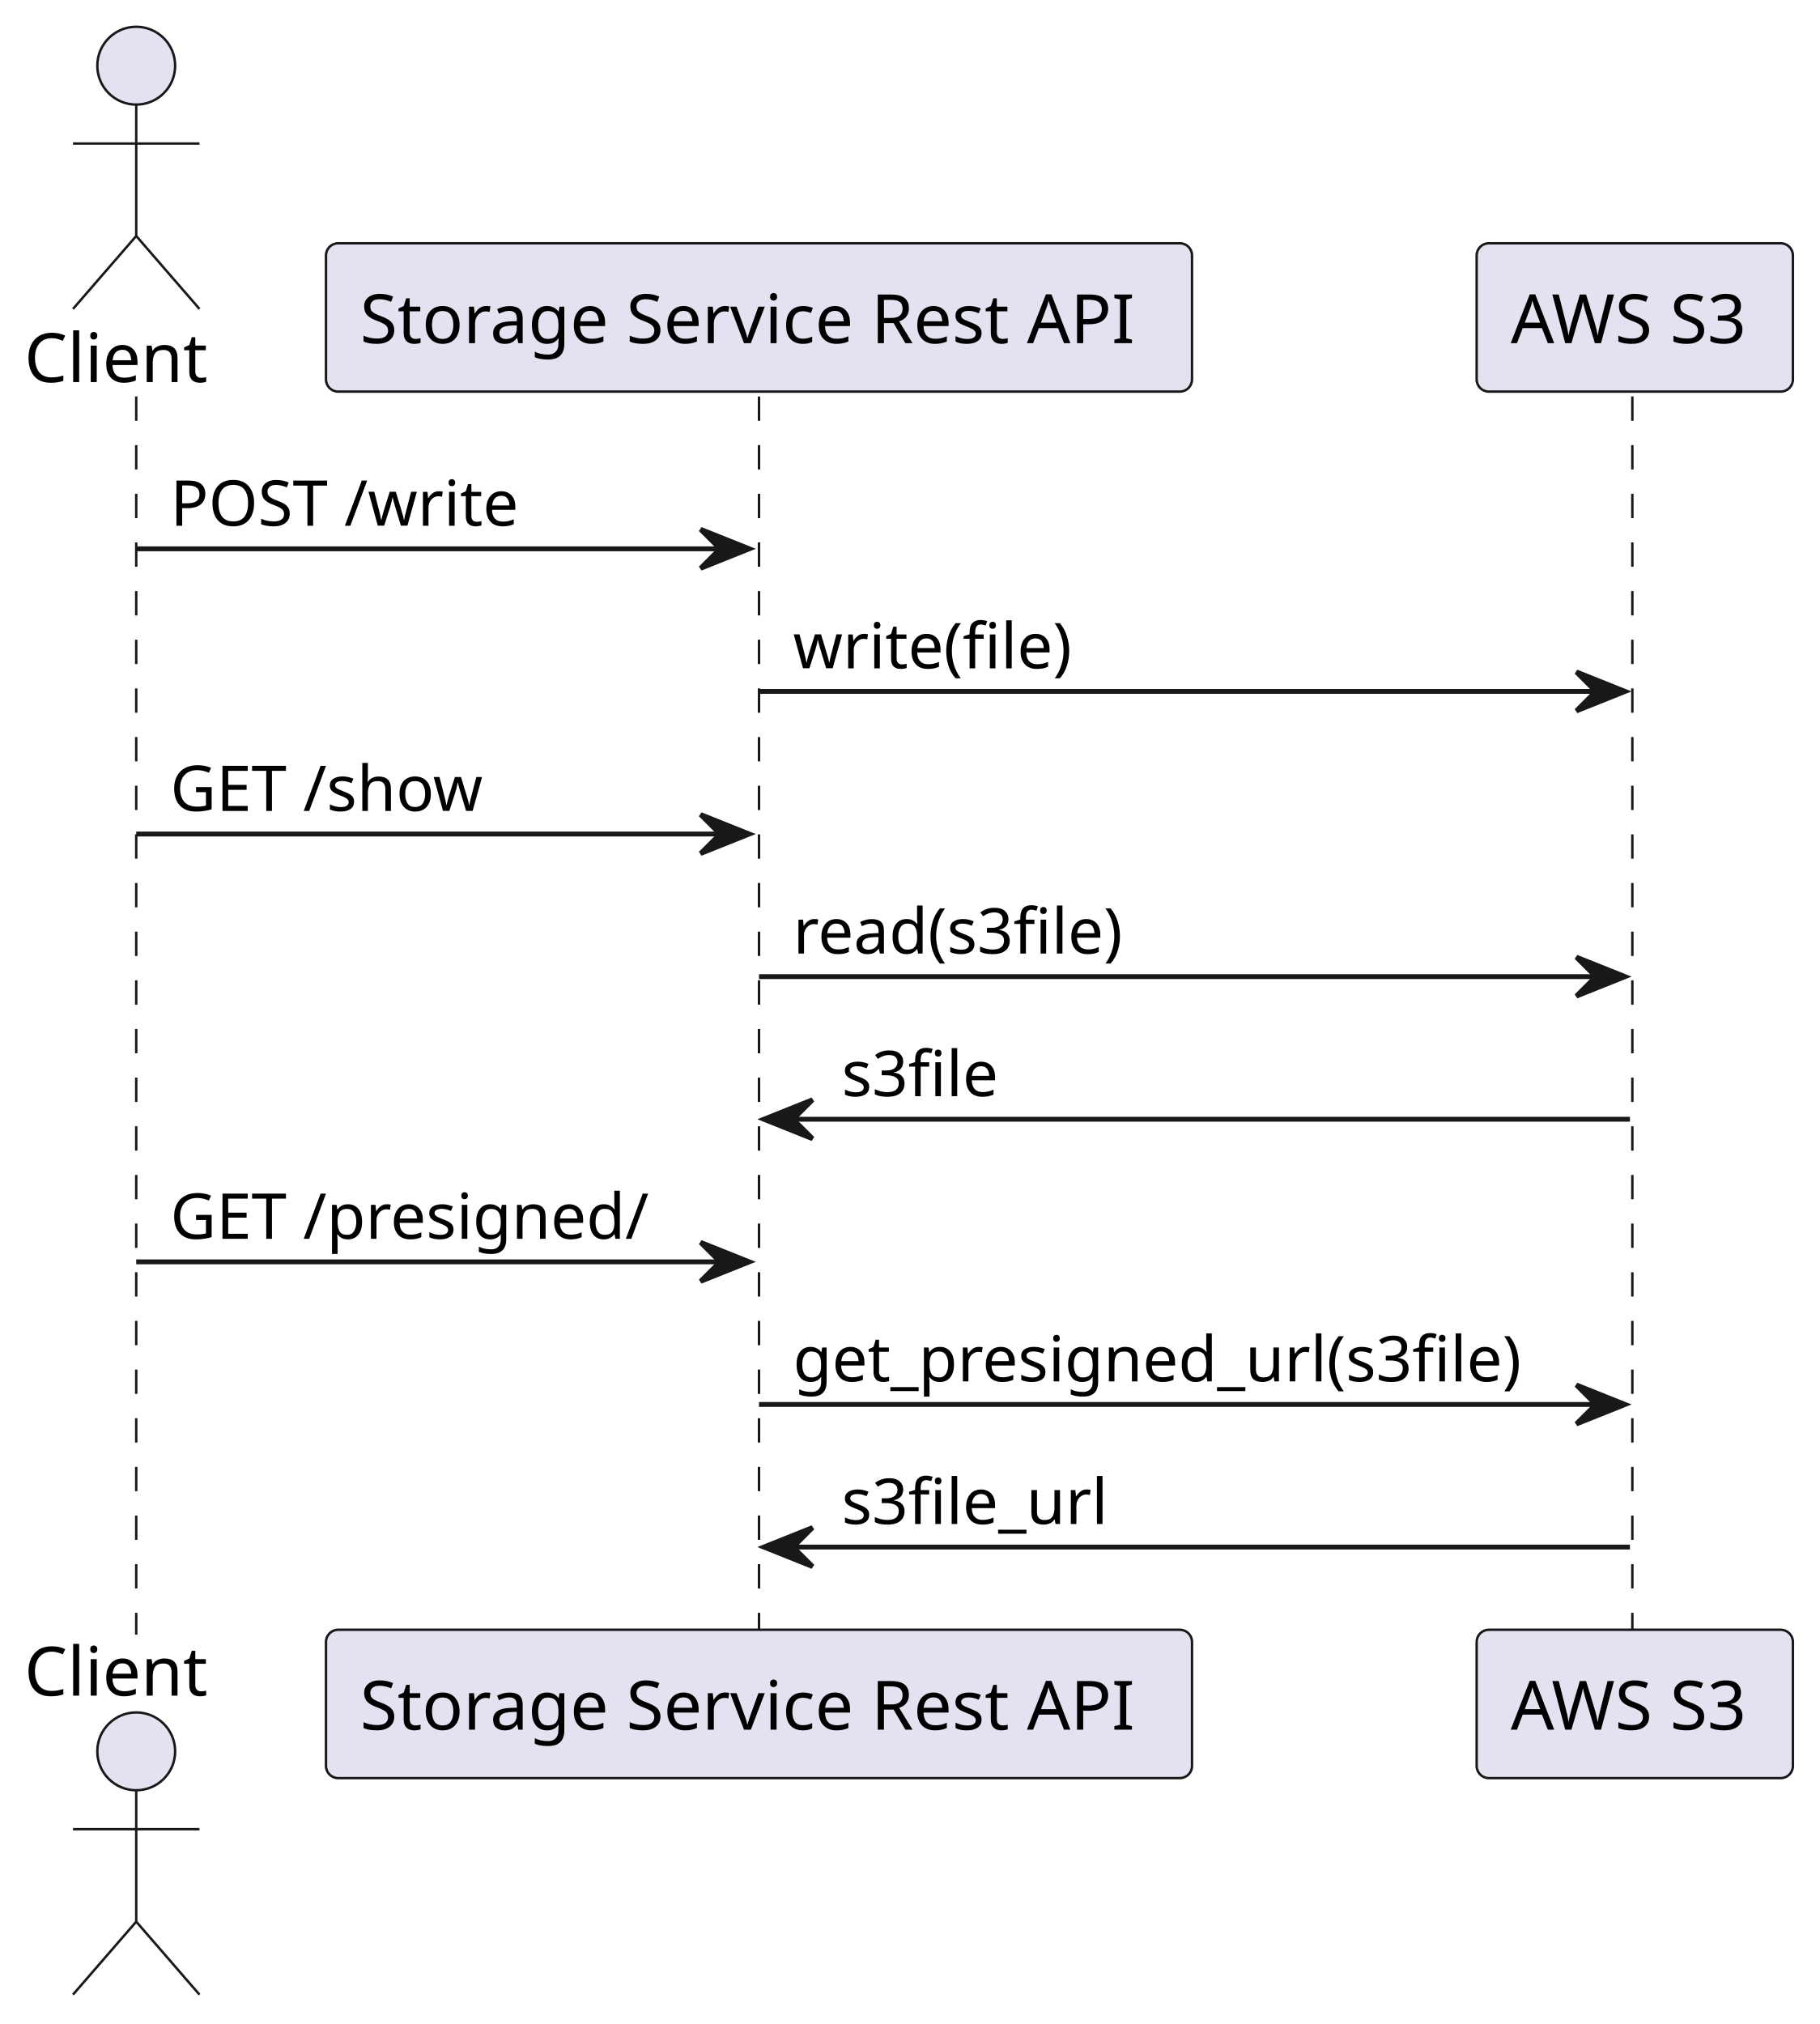
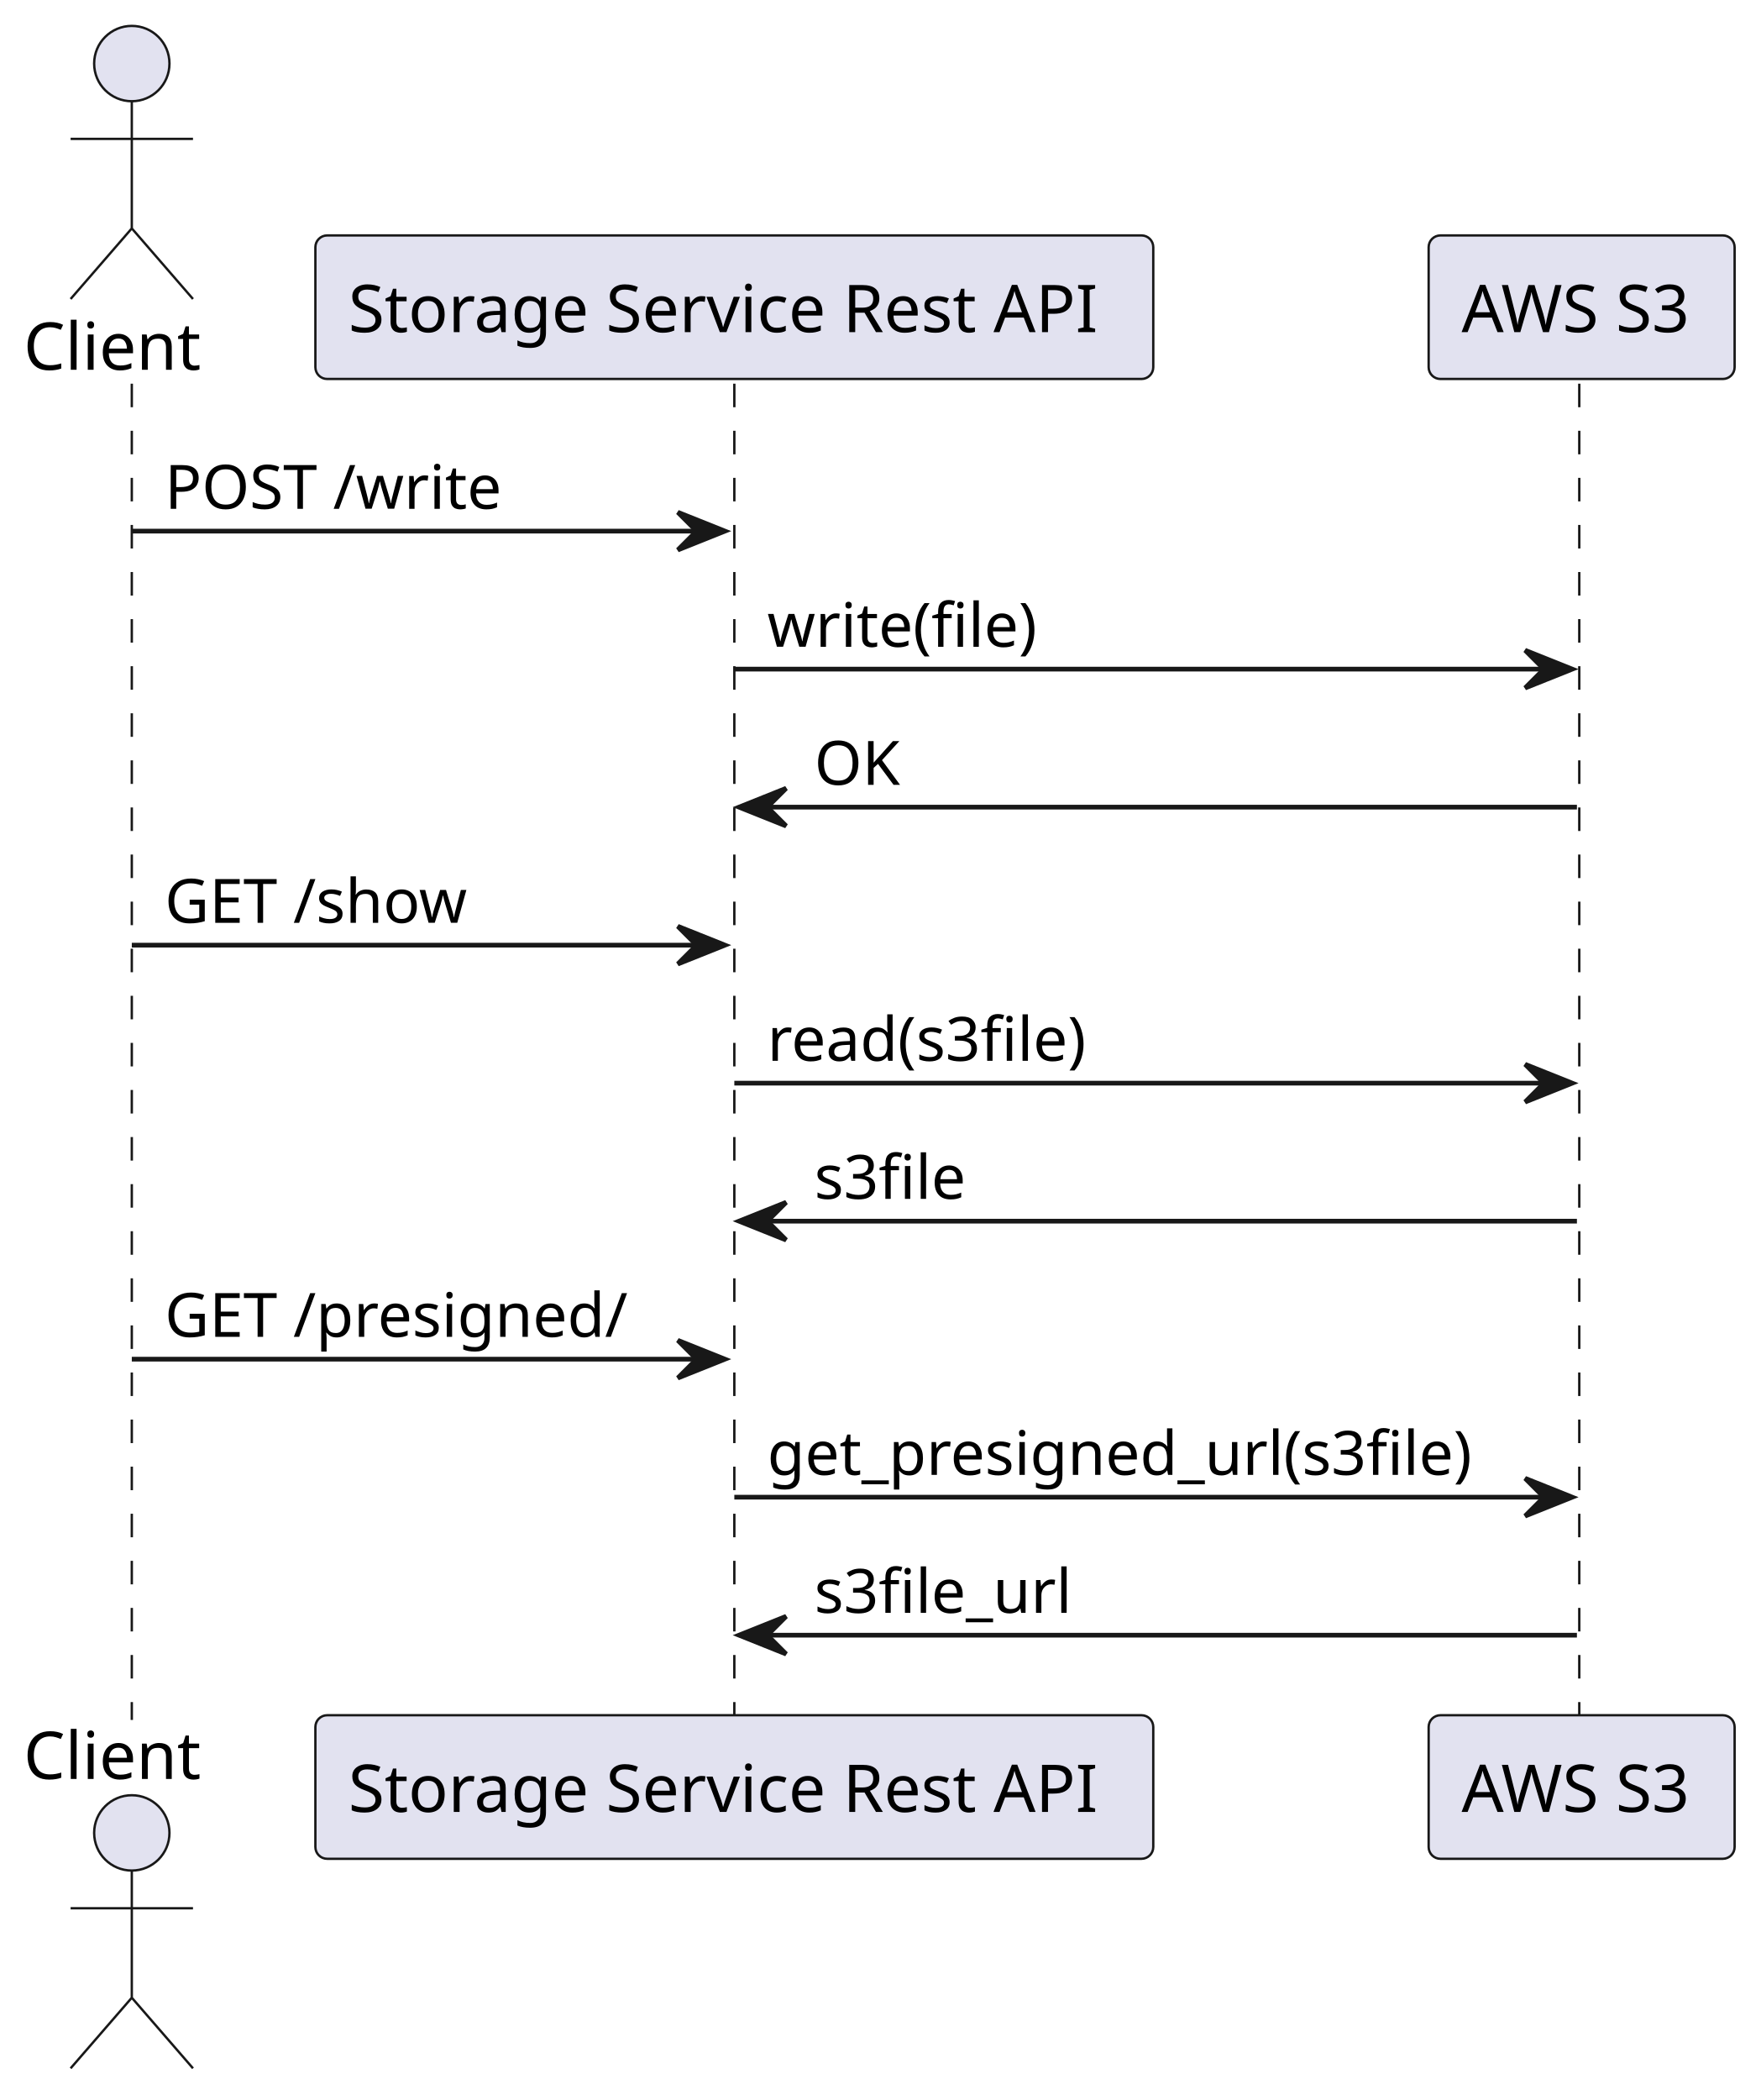
- <svg xmlns="http://www.w3.org/2000/svg" contentStyleType="text/css" height="416px" preserveAspectRatio="none" style="width:374px;height:416px;background:#FFFFFF;" version="1.1" viewBox="0 0 374 416" width="374px" zoomAndPan="magnify">
+ <svg xmlns="http://www.w3.org/2000/svg" contentStyleType="text/css" height="446px" preserveAspectRatio="none" style="width:374px;height:446px;background:#FFFFFF;" version="1.1" viewBox="0 0 374 446" width="374px" zoomAndPan="magnify">
  <defs />
  <g>
-     <line style="stroke:#181818;stroke-width:0.5;stroke-dasharray:5.0,5.0;" x1="28" x2="28" y1="81.488" y2="335.973" />
-     <line style="stroke:#181818;stroke-width:0.5;stroke-dasharray:5.0,5.0;" x1="156" x2="156" y1="81.488" y2="335.973" />
-     <line style="stroke:#181818;stroke-width:0.5;stroke-dasharray:5.0,5.0;" x1="335.5" x2="335.5" y1="81.488" y2="335.973" />
+     <line style="stroke:#181818;stroke-width:0.5;stroke-dasharray:5.0,5.0;" x1="28" x2="28" y1="81.488" y2="365.283" />
+     <line style="stroke:#181818;stroke-width:0.5;stroke-dasharray:5.0,5.0;" x1="156" x2="156" y1="81.488" y2="365.283" />
+     <line style="stroke:#181818;stroke-width:0.5;stroke-dasharray:5.0,5.0;" x1="335.5" x2="335.5" y1="81.488" y2="365.283" />
    <text fill="#000000" font-family="sans-serif" font-size="14" lengthAdjust="spacing" textLength="40" x="5" y="78.535">Client</text>
    <ellipse cx="28" cy="13.5" fill="#E2E2F0" rx="8" ry="8" style="stroke:#181818;stroke-width:0.5;" />
    <path d="M28,21.5 L28,48.5 M15,29.5 L41,29.5 M28,48.5 L15,63.5 M28,48.5 L41,63.5 " fill="none" style="stroke:#181818;stroke-width:0.5;" />
-     <text fill="#000000" font-family="sans-serif" font-size="14" lengthAdjust="spacing" textLength="40" x="5" y="348.508">Client</text>
-     <ellipse cx="28" cy="359.961" fill="#E2E2F0" rx="8" ry="8" style="stroke:#181818;stroke-width:0.5;" />
-     <path d="M28,367.961 L28,394.961 M15,375.961 L41,375.961 M28,394.961 L15,409.961 M28,394.961 L41,409.961 " fill="none" style="stroke:#181818;stroke-width:0.5;" />
+     <text fill="#000000" font-family="sans-serif" font-size="14" lengthAdjust="spacing" textLength="40" x="5" y="377.818">Client</text>
+     <ellipse cx="28" cy="389.272" fill="#E2E2F0" rx="8" ry="8" style="stroke:#181818;stroke-width:0.5;" />
+     <path d="M28,397.272 L28,424.272 M15,405.272 L41,405.272 M28,424.272 L15,439.272 M28,424.272 L41,439.272 " fill="none" style="stroke:#181818;stroke-width:0.5;" />
    <rect fill="#E2E2F0" height="30.488" rx="2.5" ry="2.5" style="stroke:#181818;stroke-width:0.5;" width="178" x="67" y="50" />
    <text fill="#000000" font-family="sans-serif" font-size="14" lengthAdjust="spacing" textLength="164" x="74" y="70.535">Storage Service Rest API</text>
-     <rect fill="#E2E2F0" height="30.488" rx="2.5" ry="2.5" style="stroke:#181818;stroke-width:0.5;" width="178" x="67" y="334.973" />
-     <text fill="#000000" font-family="sans-serif" font-size="14" lengthAdjust="spacing" textLength="164" x="74" y="355.508">Storage Service Rest API</text>
+     <rect fill="#E2E2F0" height="30.488" rx="2.5" ry="2.5" style="stroke:#181818;stroke-width:0.5;" width="178" x="67" y="364.283" />
+     <text fill="#000000" font-family="sans-serif" font-size="14" lengthAdjust="spacing" textLength="164" x="74" y="384.818">Storage Service Rest API</text>
    <rect fill="#E2E2F0" height="30.488" rx="2.5" ry="2.5" style="stroke:#181818;stroke-width:0.5;" width="65" x="303.5" y="50" />
    <text fill="#000000" font-family="sans-serif" font-size="14" lengthAdjust="spacing" textLength="51" x="310.5" y="70.535">AWS S3</text>
-     <rect fill="#E2E2F0" height="30.488" rx="2.5" ry="2.5" style="stroke:#181818;stroke-width:0.5;" width="65" x="303.5" y="334.973" />
-     <text fill="#000000" font-family="sans-serif" font-size="14" lengthAdjust="spacing" textLength="51" x="310.5" y="355.508">AWS S3</text>
+     <rect fill="#E2E2F0" height="30.488" rx="2.5" ry="2.5" style="stroke:#181818;stroke-width:0.5;" width="65" x="303.5" y="364.283" />
+     <text fill="#000000" font-family="sans-serif" font-size="14" lengthAdjust="spacing" textLength="51" x="310.5" y="384.818">AWS S3</text>
    <polygon fill="#181818" points="144,108.799,154,112.799,144,116.799,148,112.799" style="stroke:#181818;stroke-width:1.0;" />
    <line style="stroke:#181818;stroke-width:1.0;" x1="28" x2="150" y1="112.799" y2="112.799" />
    <text fill="#000000" font-family="sans-serif" font-size="13" lengthAdjust="spacing" textLength="74" x="35" y="108.057">POST /write</text>
    <polygon fill="#181818" points="324,138.109,334,142.109,324,146.109,328,142.109" style="stroke:#181818;stroke-width:1.0;" />
    <line style="stroke:#181818;stroke-width:1.0;" x1="156" x2="330" y1="142.109" y2="142.109" />
    <text fill="#000000" font-family="sans-serif" font-size="13" lengthAdjust="spacing" textLength="59" x="163" y="137.367">write(file)</text>
-     <polygon fill="#181818" points="144,167.42,154,171.42,144,175.42,148,171.42" style="stroke:#181818;stroke-width:1.0;" />
-     <line style="stroke:#181818;stroke-width:1.0;" x1="28" x2="150" y1="171.42" y2="171.42" />
-     <text fill="#000000" font-family="sans-serif" font-size="13" lengthAdjust="spacing" textLength="68" x="35" y="166.678">GET /show</text>
-     <polygon fill="#181818" points="324,196.731,334,200.731,324,204.731,328,200.731" style="stroke:#181818;stroke-width:1.0;" />
-     <line style="stroke:#181818;stroke-width:1.0;" x1="156" x2="330" y1="200.731" y2="200.731" />
-     <text fill="#000000" font-family="sans-serif" font-size="13" lengthAdjust="spacing" textLength="70" x="163" y="195.988">read(s3file)</text>
-     <polygon fill="#181818" points="167,226.041,157,230.041,167,234.041,163,230.041" style="stroke:#181818;stroke-width:1.0;" />
-     <line style="stroke:#181818;stroke-width:1.0;" x1="161" x2="335" y1="230.041" y2="230.041" />
-     <text fill="#000000" font-family="sans-serif" font-size="13" lengthAdjust="spacing" textLength="35" x="173" y="225.299">s3file</text>
-     <polygon fill="#181818" points="144,255.352,154,259.352,144,263.352,148,259.352" style="stroke:#181818;stroke-width:1.0;" />
-     <line style="stroke:#181818;stroke-width:1.0;" x1="28" x2="150" y1="259.352" y2="259.352" />
-     <text fill="#000000" font-family="sans-serif" font-size="13" lengthAdjust="spacing" textLength="104" x="35" y="254.609">GET /presigned/</text>
-     <polygon fill="#181818" points="324,284.662,334,288.662,324,292.662,328,288.662" style="stroke:#181818;stroke-width:1.0;" />
-     <line style="stroke:#181818;stroke-width:1.0;" x1="156" x2="330" y1="288.662" y2="288.662" />
-     <text fill="#000000" font-family="sans-serif" font-size="13" lengthAdjust="spacing" textLength="156" x="163" y="283.92">get_presigned_url(s3file)</text>
-     <polygon fill="#181818" points="167,313.973,157,317.973,167,321.973,163,317.973" style="stroke:#181818;stroke-width:1.0;" />
-     <line style="stroke:#181818;stroke-width:1.0;" x1="161" x2="335" y1="317.973" y2="317.973" />
-     <text fill="#000000" font-family="sans-serif" font-size="13" lengthAdjust="spacing" textLength="59" x="173" y="313.231">s3file_url</text>
+     <polygon fill="#181818" points="167,167.42,157,171.42,167,175.42,163,171.42" style="stroke:#181818;stroke-width:1.0;" />
+     <line style="stroke:#181818;stroke-width:1.0;" x1="161" x2="335" y1="171.42" y2="171.42" />
+     <text fill="#000000" font-family="sans-serif" font-size="13" lengthAdjust="spacing" textLength="18" x="173" y="166.678">OK</text>
+     <polygon fill="#181818" points="144,196.731,154,200.731,144,204.731,148,200.731" style="stroke:#181818;stroke-width:1.0;" />
+     <line style="stroke:#181818;stroke-width:1.0;" x1="28" x2="150" y1="200.731" y2="200.731" />
+     <text fill="#000000" font-family="sans-serif" font-size="13" lengthAdjust="spacing" textLength="68" x="35" y="195.988">GET /show</text>
+     <polygon fill="#181818" points="324,226.041,334,230.041,324,234.041,328,230.041" style="stroke:#181818;stroke-width:1.0;" />
+     <line style="stroke:#181818;stroke-width:1.0;" x1="156" x2="330" y1="230.041" y2="230.041" />
+     <text fill="#000000" font-family="sans-serif" font-size="13" lengthAdjust="spacing" textLength="70" x="163" y="225.299">read(s3file)</text>
+     <polygon fill="#181818" points="167,255.352,157,259.352,167,263.352,163,259.352" style="stroke:#181818;stroke-width:1.0;" />
+     <line style="stroke:#181818;stroke-width:1.0;" x1="161" x2="335" y1="259.352" y2="259.352" />
+     <text fill="#000000" font-family="sans-serif" font-size="13" lengthAdjust="spacing" textLength="35" x="173" y="254.609">s3file</text>
+     <polygon fill="#181818" points="144,284.662,154,288.662,144,292.662,148,288.662" style="stroke:#181818;stroke-width:1.0;" />
+     <line style="stroke:#181818;stroke-width:1.0;" x1="28" x2="150" y1="288.662" y2="288.662" />
+     <text fill="#000000" font-family="sans-serif" font-size="13" lengthAdjust="spacing" textLength="104" x="35" y="283.92">GET /presigned/</text>
+     <polygon fill="#181818" points="324,313.973,334,317.973,324,321.973,328,317.973" style="stroke:#181818;stroke-width:1.0;" />
+     <line style="stroke:#181818;stroke-width:1.0;" x1="156" x2="330" y1="317.973" y2="317.973" />
+     <text fill="#000000" font-family="sans-serif" font-size="13" lengthAdjust="spacing" textLength="156" x="163" y="313.231">get_presigned_url(s3file)</text>
+     <polygon fill="#181818" points="167,343.283,157,347.283,167,351.283,163,347.283" style="stroke:#181818;stroke-width:1.0;" />
+     <line style="stroke:#181818;stroke-width:1.0;" x1="161" x2="335" y1="347.283" y2="347.283" />
+     <text fill="#000000" font-family="sans-serif" font-size="13" lengthAdjust="spacing" textLength="59" x="173" y="342.541">s3file_url</text>
  </g>
</svg>
